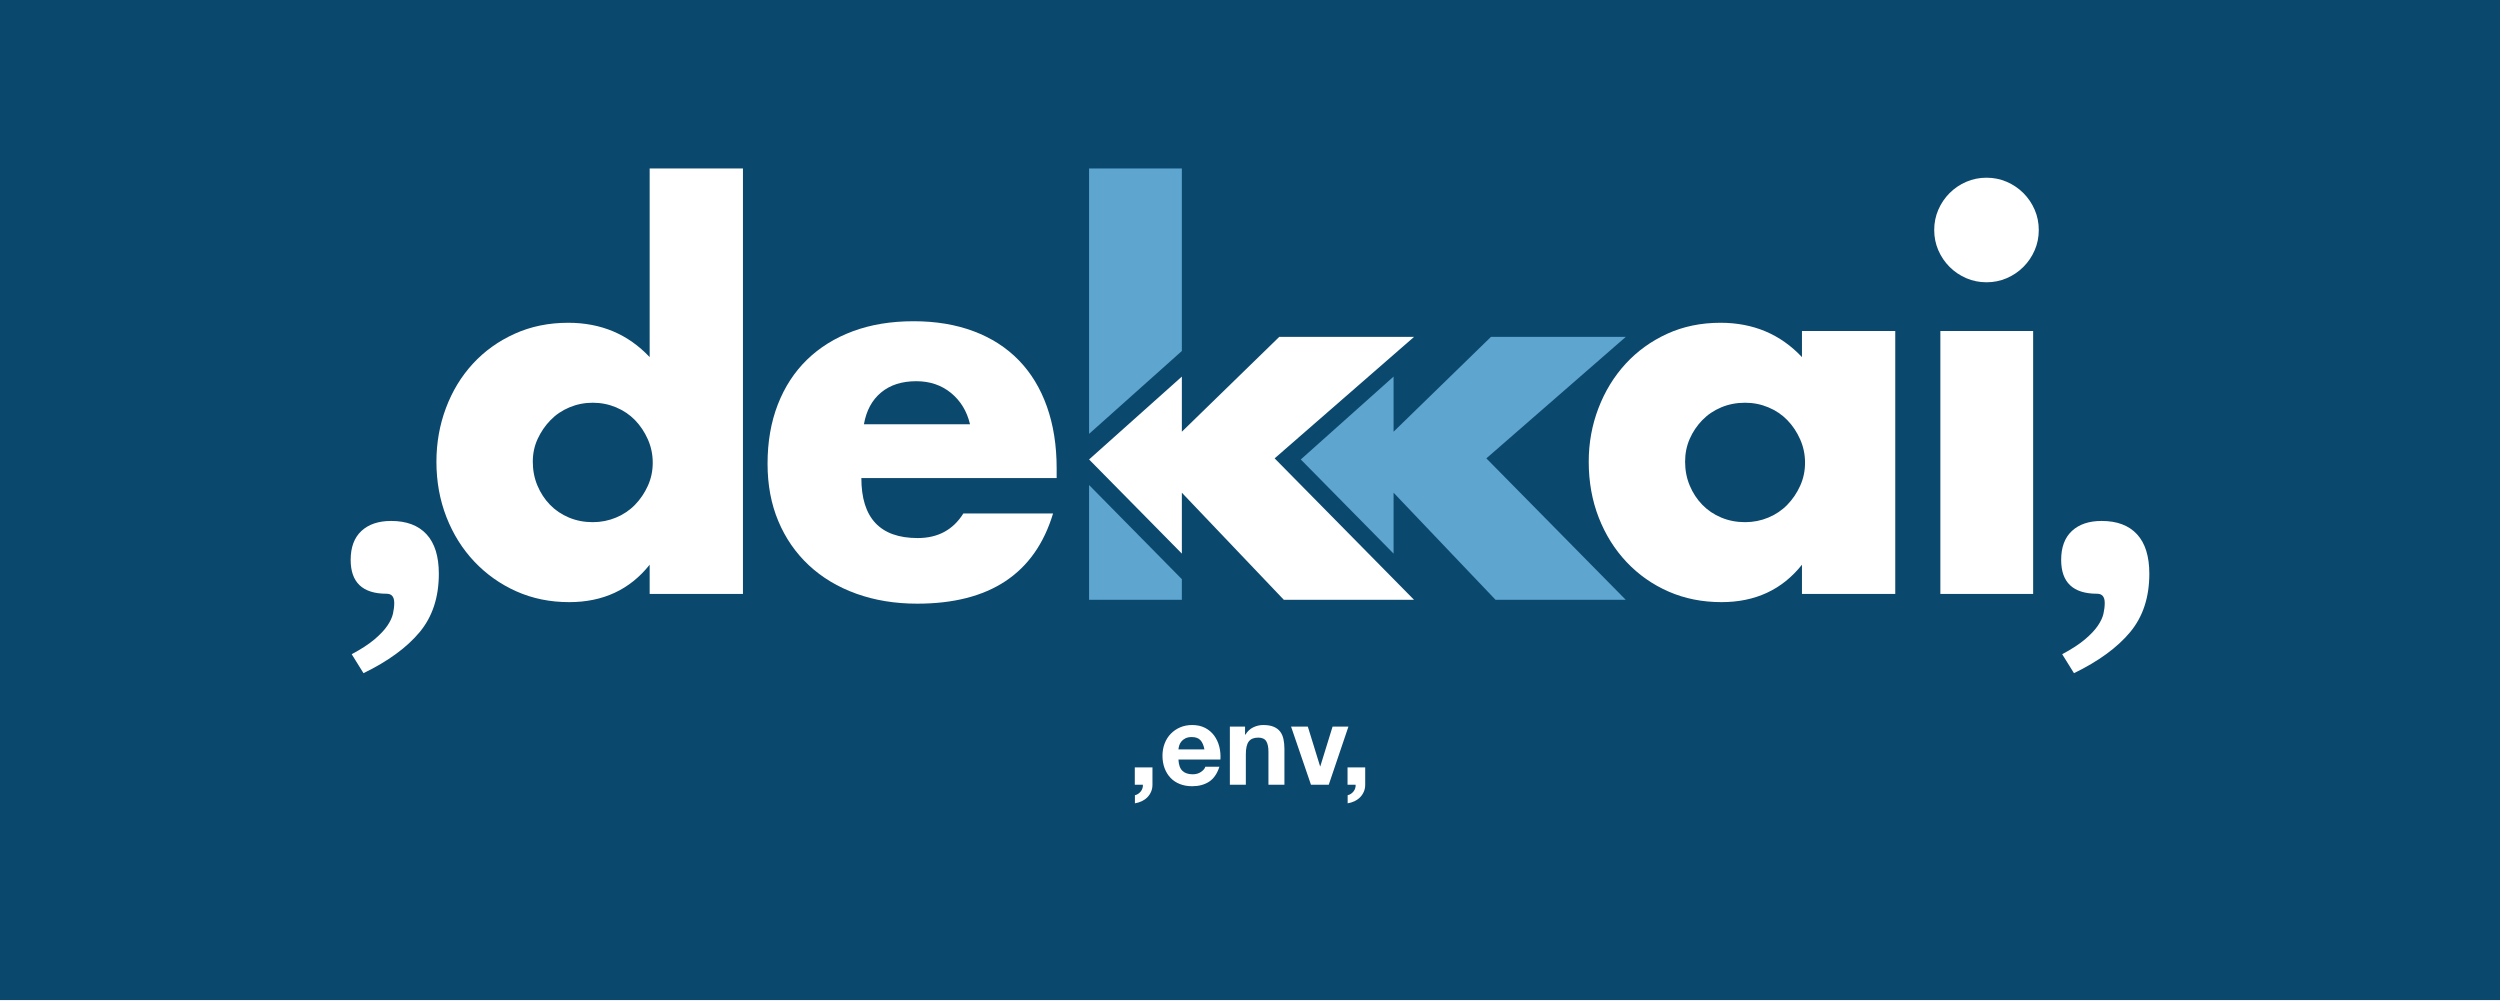
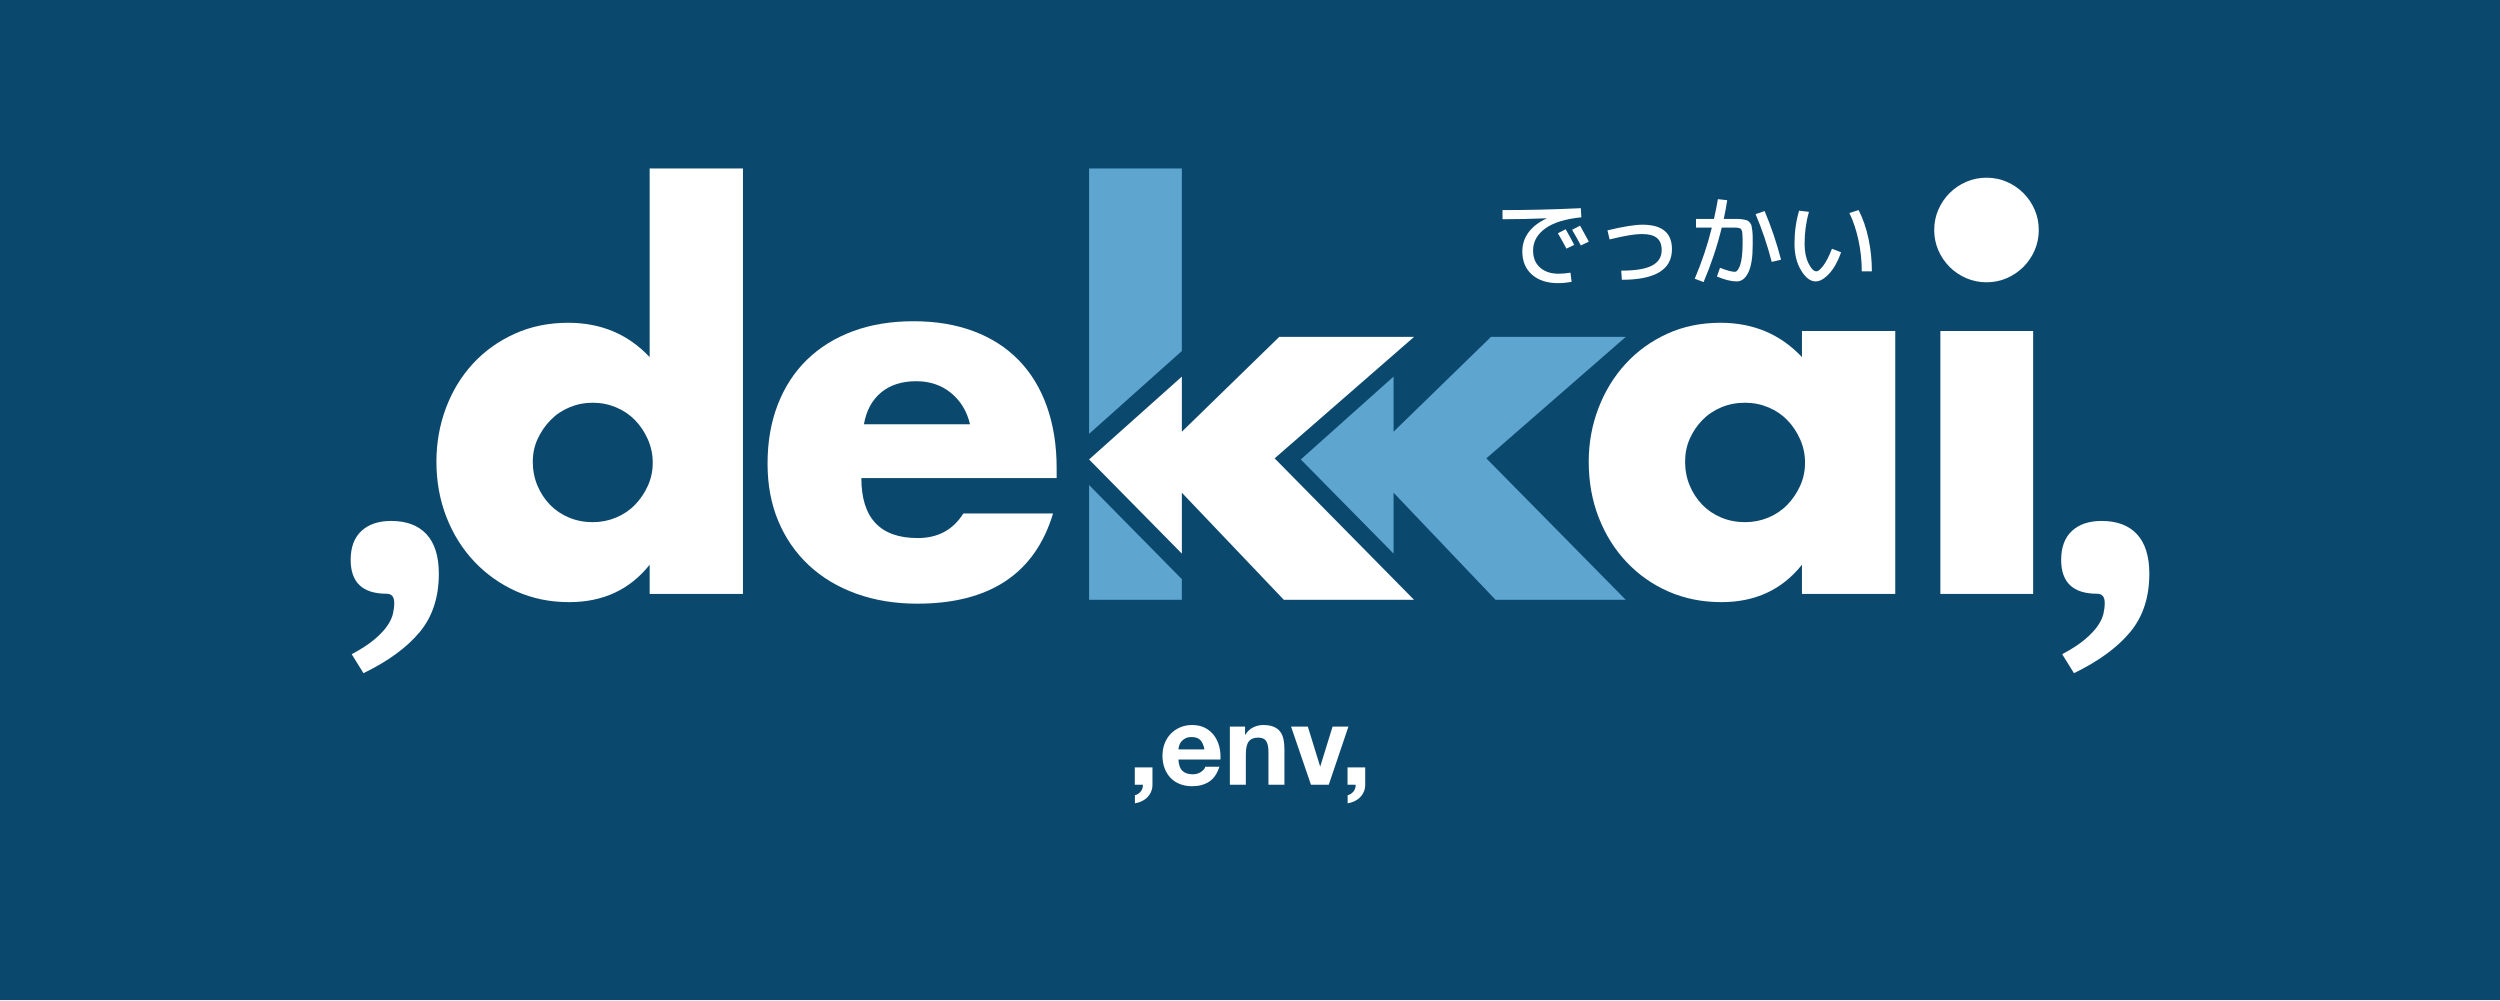
<svg xmlns="http://www.w3.org/2000/svg" width="100%" height="100%" viewBox="0 0 1200 480" version="1.1" xml:space="preserve" style="fill-rule:evenodd;clip-rule:evenodd;stroke-linejoin:round;stroke-miterlimit:2;">
  <rect x="0" y="0" width="1200" height="480" style="fill:#0b486e;" />
  <g>
    <path d="M567.291,265.73l-44.533,-45.188l44.533,-39.785l0,26.462l46.748,-45.517l64.708,0l-66.922,58.311l66.922,67.907l-62.494,0l-48.962,-51.422l0,29.232Z" style="fill:#fff;fill-rule:nonzero;" />
    <path d="M168.815,314.023c4.593,-2.46 8.242,-4.838 10.949,-7.135c2.706,-2.296 4.757,-4.469 6.151,-6.52c1.394,-2.05 2.296,-3.977 2.706,-5.782c0.41,-1.804 0.615,-3.526 0.615,-5.167c0,-2.952 -1.23,-4.428 -3.69,-4.428c-11.482,0 -17.223,-5.413 -17.223,-16.239c0,-6.069 1.722,-10.703 5.167,-13.901c3.444,-3.199 8.201,-4.798 14.27,-4.798c7.381,0 13.04,2.132 16.977,6.397c3.936,4.265 5.905,10.58 5.905,18.945c0,11.318 -3.076,20.668 -9.227,28.049c-6.151,7.381 -15.131,13.942 -26.941,19.683l-5.659,-9.104Z" style="fill:#fff;fill-rule:nonzero;" />
    <path d="M989.85,314.023c4.593,-2.46 8.243,-4.838 10.949,-7.135c2.707,-2.296 4.757,-4.469 6.151,-6.52c1.394,-2.05 2.296,-3.977 2.706,-5.782c0.411,-1.804 0.616,-3.526 0.616,-5.167c0,-2.952 -1.231,-4.428 -3.691,-4.428c-11.482,0 -17.223,-5.413 -17.223,-16.239c0,-6.069 1.723,-10.703 5.167,-13.901c3.445,-3.199 8.201,-4.798 14.27,-4.798c7.382,0 13.04,2.132 16.977,6.397c3.937,4.265 5.905,10.58 5.905,18.945c0,11.318 -3.075,20.668 -9.226,28.049c-6.151,7.381 -15.132,13.942 -26.942,19.683l-5.659,-9.104Z" style="fill:#fff;fill-rule:nonzero;" />
    <path d="M255.741,221.608c0,4.1 0.738,7.914 2.214,11.441c1.476,3.526 3.485,6.602 6.028,9.226c2.542,2.625 5.577,4.675 9.103,6.151c3.527,1.476 7.341,2.214 11.441,2.214c3.937,0 7.668,-0.738 11.195,-2.214c3.527,-1.476 6.561,-3.526 9.103,-6.151c2.543,-2.624 4.593,-5.659 6.151,-9.103c1.559,-3.445 2.338,-7.136 2.338,-11.072c0,-3.937 -0.779,-7.668 -2.338,-11.195c-1.558,-3.527 -3.608,-6.602 -6.151,-9.226c-2.542,-2.625 -5.576,-4.675 -9.103,-6.151c-3.527,-1.477 -7.258,-2.215 -11.195,-2.215c-3.936,0 -7.668,0.738 -11.195,2.215c-3.526,1.476 -6.561,3.526 -9.103,6.151c-2.542,2.624 -4.593,5.617 -6.151,8.98c-1.558,3.363 -2.337,7.012 -2.337,10.949Zm56.097,-140.735l44.779,0l0,204.213l-44.779,0l0,-14.024c-9.514,11.974 -22.39,17.961 -38.629,17.961c-9.185,0 -17.632,-1.723 -25.342,-5.167c-7.709,-3.445 -14.434,-8.202 -20.175,-14.271c-5.741,-6.068 -10.211,-13.204 -13.409,-21.405c-3.199,-8.201 -4.798,-17.059 -4.798,-26.572c0,-9.022 1.517,-17.592 4.552,-25.711c3.034,-8.12 7.34,-15.214 12.917,-21.283c5.577,-6.069 12.261,-10.867 20.052,-14.393c7.791,-3.527 16.362,-5.29 25.711,-5.29c15.747,0 28.787,5.495 39.121,16.485l0,-90.543Z" style="fill:#fff;fill-rule:nonzero;" />
    <path d="M465.612,203.647c-1.476,-6.233 -4.51,-11.236 -9.103,-15.009c-4.593,-3.772 -10.17,-5.658 -16.731,-5.658c-6.889,0 -12.507,1.804 -16.854,5.412c-4.346,3.609 -7.094,8.694 -8.242,15.255l50.93,0Zm-52.16,25.834c0,19.191 9.021,28.787 27.064,28.787c9.678,0 16.977,-3.937 21.898,-11.81l43.057,0c-8.694,28.868 -30.427,43.303 -65.201,43.303c-10.661,0 -20.421,-1.6 -29.278,-4.798c-8.858,-3.199 -16.444,-7.75 -22.759,-13.655c-6.315,-5.905 -11.195,-12.958 -14.639,-21.16c-3.445,-8.201 -5.167,-17.386 -5.167,-27.556c0,-10.498 1.64,-19.97 4.92,-28.418c3.281,-8.447 7.956,-15.623 14.025,-21.528c6.069,-5.905 13.409,-10.457 22.02,-13.655c8.612,-3.199 18.33,-4.798 29.156,-4.798c10.662,0 20.257,1.599 28.787,4.798c8.529,3.198 15.746,7.832 21.651,13.901c5.905,6.069 10.416,13.491 13.532,22.267c3.117,8.775 4.675,18.658 4.675,29.647l0,4.675l-93.741,0Z" style="fill:#fff;fill-rule:nonzero;" />
    <path d="M808.847,221.608c0,4.1 0.738,7.914 2.214,11.441c1.476,3.526 3.485,6.602 6.028,9.226c2.542,2.625 5.577,4.675 9.103,6.151c3.527,1.476 7.341,2.214 11.441,2.214c3.937,0 7.668,-0.738 11.195,-2.214c3.527,-1.476 6.561,-3.526 9.103,-6.151c2.543,-2.624 4.593,-5.659 6.151,-9.103c1.559,-3.445 2.338,-7.136 2.338,-11.072c0,-3.937 -0.779,-7.668 -2.338,-11.195c-1.558,-3.527 -3.608,-6.602 -6.151,-9.226c-2.542,-2.625 -5.576,-4.675 -9.103,-6.151c-3.527,-1.477 -7.258,-2.215 -11.195,-2.215c-4.1,0 -7.914,0.738 -11.441,2.215c-3.526,1.476 -6.561,3.526 -9.103,6.151c-2.543,2.624 -4.552,5.617 -6.028,8.98c-1.476,3.363 -2.214,7.012 -2.214,10.949Zm56.097,-62.74l44.779,0l0,126.218l-44.779,0l0,-14.024c-9.514,11.974 -22.39,17.961 -38.629,17.961c-9.185,0 -17.632,-1.682 -25.342,-5.044c-7.709,-3.363 -14.434,-8.078 -20.175,-14.147c-5.741,-6.069 -10.211,-13.205 -13.409,-21.406c-3.199,-8.201 -4.798,-17.141 -4.798,-26.818c0,-9.022 1.558,-17.592 4.675,-25.711c3.116,-8.12 7.463,-15.214 13.04,-21.283c5.577,-6.069 12.22,-10.867 19.929,-14.393c7.709,-3.527 16.239,-5.29 25.588,-5.29c15.747,0 28.787,5.495 39.121,16.485l0,-12.548Z" style="fill:#fff;fill-rule:nonzero;" />
    <path d="M975.907,158.868l0,126.218l-44.533,0l0,-126.218l44.533,0Zm-47.485,-48.47c0,-3.445 0.656,-6.684 1.968,-9.719c1.312,-3.034 3.117,-5.7 5.413,-7.996c2.296,-2.296 4.962,-4.101 7.996,-5.413c3.035,-1.312 6.274,-1.968 9.719,-1.968c3.444,0 6.684,0.656 9.718,1.968c3.035,1.312 5.7,3.117 7.997,5.413c2.296,2.296 4.1,4.962 5.413,7.996c1.312,3.035 1.968,6.274 1.968,9.719c0,3.444 -0.656,6.684 -1.968,9.718c-1.313,3.035 -3.117,5.7 -5.413,7.997c-2.297,2.296 -4.962,4.1 -7.997,5.413c-3.034,1.312 -6.274,1.968 -9.718,1.968c-3.445,0 -6.684,-0.656 -9.719,-1.968c-3.034,-1.313 -5.7,-3.117 -7.996,-5.413c-2.296,-2.297 -4.101,-4.962 -5.413,-7.997c-1.312,-3.034 -1.968,-6.274 -1.968,-9.718Z" style="fill:#fff;fill-rule:nonzero;" />
    <path d="M522.758,287.92l0,-55.104l44.533,45.188l0,9.916l-44.533,0Zm0,-79.663l0,-127.384l44.533,0l0,87.599l-44.533,39.785Z" style="fill:#5ea5cf;fill-rule:nonzero;" />
    <path d="M668.914,265.73l-44.534,-45.188l44.534,-39.785l0,26.462l46.747,-45.517l64.709,0l-66.923,58.311l66.923,67.907l-62.494,0l-48.962,-51.422l0,29.232Z" style="fill:#5ea5cf;fill-rule:nonzero;" />
    <g>
-       <path d="M747.783,111.966l3.736,-1.937c1.846,3.26 3.214,5.766 4.106,7.519l-3.737,1.8c-1.414,-2.676 -2.783,-5.137 -4.105,-7.382Zm6.827,-1.66l3.829,-1.984c1.569,2.768 2.968,5.321 4.198,7.658l-3.829,1.845c-1.291,-2.46 -2.691,-4.967 -4.198,-7.519Zm-23.896,10.379c0,-3.383 0.991,-6.427 2.975,-9.134c1.984,-2.706 4.883,-4.936 8.696,-6.689l0,-0.092c-7.074,0.307 -14.132,0.461 -21.175,0.461l0,-4.383c12.302,0 24.835,-0.307 37.598,-0.922l0.231,4.382c-7.72,0.769 -13.509,2.568 -17.369,5.398c-3.86,2.829 -5.79,6.335 -5.79,10.518c0,3.506 1.115,6.243 3.345,8.212c2.23,1.968 5.19,2.952 8.881,2.952c1.722,0 3.629,-0.169 5.72,-0.507l0.554,4.428c-2.307,0.4 -4.475,0.6 -6.505,0.6c-5.259,0 -9.434,-1.361 -12.525,-4.083c-3.091,-2.721 -4.636,-6.435 -4.636,-11.141Z" style="fill:#0b486e;fill-rule:nonzero;" />
-       <path d="M771.587,110.582c7.443,-1.814 13.055,-2.721 16.838,-2.721c9.411,0 14.117,3.921 14.117,11.763c0,9.78 -8.012,14.67 -24.035,14.67l-0.323,-4.382c6.797,0 11.733,-0.815 14.808,-2.445c3.076,-1.63 4.614,-4.091 4.614,-7.381c0,-2.676 -0.769,-4.637 -2.307,-5.882c-1.538,-1.246 -3.983,-1.869 -7.335,-1.869c-3.199,0 -8.319,0.862 -15.362,2.584l-1.015,-4.337Z" style="fill:#0b486e;fill-rule:nonzero;" />
-       <path d="M824.593,95.589l4.475,0.508c-0.461,2.983 -1.015,5.982 -1.661,8.996l6.897,0c0.753,0 1.584,0.084 2.491,0.253c0.907,0.17 1.538,0.323 1.892,0.462c0.353,0.138 0.753,0.476 1.199,1.015c0.446,0.538 0.723,1.022 0.83,1.453c0.108,0.43 0.231,1.199 0.369,2.306c0.139,1.108 0.208,2.122 0.208,3.045l0,4.152c0,5.813 -0.7,10.149 -2.099,13.009c-1.399,2.861 -3.237,4.291 -5.513,4.291c-2.706,0 -5.889,-0.785 -9.549,-2.353l1.476,-4.198c3.229,1.292 5.613,1.937 7.151,1.937c0.43,0 0.861,-0.261 1.291,-0.784c0.431,-0.523 0.831,-1.307 1.2,-2.353c0.369,-1.045 0.661,-2.452 0.876,-4.221c0.215,-1.768 0.323,-3.775 0.323,-6.02l0,-2.629c0,-0.523 -0.031,-1.154 -0.092,-1.892c-0.062,-0.738 -0.108,-1.215 -0.139,-1.43c-0.03,-0.215 -0.153,-0.507 -0.369,-0.877c-0.215,-0.369 -0.384,-0.576 -0.507,-0.622c-0.123,-0.046 -0.408,-0.123 -0.853,-0.231c-0.446,-0.108 -0.823,-0.161 -1.131,-0.161l-1.522,0l-5.398,0c-2.183,8.949 -5.09,17.668 -8.719,26.157l-4.244,-1.615c3.414,-8.027 6.151,-16.208 8.212,-24.542l-7.612,0l0,-4.152l8.627,0c0.799,-3.568 1.43,-6.736 1.891,-9.504Zm18.084,7.197l4.336,-1.476c3.168,7.504 5.798,15.285 7.889,23.343l-4.475,1.061c-2.091,-8.089 -4.674,-15.731 -7.75,-22.928Z" style="fill:#0b486e;fill-rule:nonzero;" />
-       <path d="M887.702,102.232l4.429,-1.384c2.061,3.999 3.637,8.543 4.729,13.633c1.091,5.09 1.637,10.341 1.637,15.754l-4.844,0c0,-5.013 -0.522,-9.965 -1.568,-14.855c-1.046,-4.89 -2.507,-9.272 -4.383,-13.148Zm-19.421,-0.553c-1.384,4.859 -2.076,9.995 -2.076,15.408c0,3.691 0.63,6.805 1.891,9.342c1.261,2.537 2.522,3.806 3.783,3.806c0.861,0 1.984,-0.938 3.368,-2.814c1.383,-1.876 2.752,-4.552 4.105,-8.027l4.383,1.707c-1.538,4.367 -3.452,7.788 -5.744,10.264c-2.291,2.476 -4.451,3.714 -6.481,3.714c-2.522,0 -4.844,-1.753 -6.966,-5.259c-2.122,-3.506 -3.183,-7.751 -3.183,-12.733c0,-5.751 0.738,-11.072 2.214,-15.962l4.706,0.554Z" style="fill:#0b486e;fill-rule:nonzero;" />
+       <path d="M747.783,111.966l3.736,-1.937c1.846,3.26 3.214,5.766 4.106,7.519l-3.737,1.8c-1.414,-2.676 -2.783,-5.137 -4.105,-7.382Zm6.827,-1.66l3.829,-1.984c1.569,2.768 2.968,5.321 4.198,7.658l-3.829,1.845c-1.291,-2.46 -2.691,-4.967 -4.198,-7.519Zm-23.896,10.379c0,-3.383 0.991,-6.427 2.975,-9.134c1.984,-2.706 4.883,-4.936 8.696,-6.689l0,-0.092c-7.074,0.307 -14.132,0.461 -21.175,0.461l0,-4.383c12.302,0 24.835,-0.307 37.598,-0.922l0.231,4.382c-7.72,0.769 -13.509,2.568 -17.369,5.398c-3.86,2.829 -5.79,6.335 -5.79,10.518c0,3.506 1.115,6.243 3.345,8.212c2.23,1.968 5.19,2.952 8.881,2.952c1.722,0 3.629,-0.169 5.72,-0.507l0.554,4.428c-2.307,0.4 -4.475,0.6 -6.505,0.6c-5.259,0 -9.434,-1.361 -12.525,-4.083c-3.091,-2.721 -4.636,-6.435 -4.636,-11.141Z" style="fill:#fff;fill-rule:nonzero;" />
+       <path d="M771.587,110.582c7.443,-1.814 13.055,-2.721 16.838,-2.721c9.411,0 14.117,3.921 14.117,11.763c0,9.78 -8.012,14.67 -24.035,14.67l-0.323,-4.382c6.797,0 11.733,-0.815 14.808,-2.445c3.076,-1.63 4.614,-4.091 4.614,-7.381c0,-2.676 -0.769,-4.637 -2.307,-5.882c-1.538,-1.246 -3.983,-1.869 -7.335,-1.869c-3.199,0 -8.319,0.862 -15.362,2.584l-1.015,-4.337Z" style="fill:#fff;fill-rule:nonzero;" />
+       <path d="M824.593,95.589l4.475,0.508c-0.461,2.983 -1.015,5.982 -1.661,8.996l6.897,0c0.753,0 1.584,0.084 2.491,0.253c0.907,0.17 1.538,0.323 1.892,0.462c0.353,0.138 0.753,0.476 1.199,1.015c0.446,0.538 0.723,1.022 0.83,1.453c0.108,0.43 0.231,1.199 0.369,2.306c0.139,1.108 0.208,2.122 0.208,3.045l0,4.152c0,5.813 -0.7,10.149 -2.099,13.009c-1.399,2.861 -3.237,4.291 -5.513,4.291c-2.706,0 -5.889,-0.785 -9.549,-2.353l1.476,-4.198c3.229,1.292 5.613,1.937 7.151,1.937c0.43,0 0.861,-0.261 1.291,-0.784c0.431,-0.523 0.831,-1.307 1.2,-2.353c0.369,-1.045 0.661,-2.452 0.876,-4.221c0.215,-1.768 0.323,-3.775 0.323,-6.02l0,-2.629c0,-0.523 -0.031,-1.154 -0.092,-1.892c-0.062,-0.738 -0.108,-1.215 -0.139,-1.43c-0.03,-0.215 -0.153,-0.507 -0.369,-0.877c-0.215,-0.369 -0.384,-0.576 -0.507,-0.622c-0.123,-0.046 -0.408,-0.123 -0.853,-0.231c-0.446,-0.108 -0.823,-0.161 -1.131,-0.161l-1.522,0l-5.398,0c-2.183,8.949 -5.09,17.668 -8.719,26.157l-4.244,-1.615c3.414,-8.027 6.151,-16.208 8.212,-24.542l-7.612,0l0,-4.152l8.627,0c0.799,-3.568 1.43,-6.736 1.891,-9.504Zm18.084,7.197l4.336,-1.476c3.168,7.504 5.798,15.285 7.889,23.343l-4.475,1.061c-2.091,-8.089 -4.674,-15.731 -7.75,-22.928Z" style="fill:#fff;fill-rule:nonzero;" />
+       <path d="M887.702,102.232l4.429,-1.384c2.061,3.999 3.637,8.543 4.729,13.633c1.091,5.09 1.637,10.341 1.637,15.754l-4.844,0c0,-5.013 -0.522,-9.965 -1.568,-14.855c-1.046,-4.89 -2.507,-9.272 -4.383,-13.148Zm-19.421,-0.553c-1.384,4.859 -2.076,9.995 -2.076,15.408c0,3.691 0.63,6.805 1.891,9.342c1.261,2.537 2.522,3.806 3.783,3.806c0.861,0 1.984,-0.938 3.368,-2.814c1.383,-1.876 2.752,-4.552 4.105,-8.027l4.383,1.707c-1.538,4.367 -3.452,7.788 -5.744,10.264c-2.291,2.476 -4.451,3.714 -6.481,3.714c-2.522,0 -4.844,-1.753 -6.966,-5.259c-2.122,-3.506 -3.183,-7.751 -3.183,-12.733c0,-5.751 0.738,-11.072 2.214,-15.962l4.706,0.554Z" style="fill:#fff;fill-rule:nonzero;" />
    </g>
  </g>
  <g>
    <path d="M544.704,368.367l0,8.316l3.888,0c0.036,0.576 -0.036,1.143 -0.216,1.701c-0.18,0.558 -0.45,1.062 -0.81,1.512c-0.36,0.45 -0.783,0.837 -1.269,1.161c-0.486,0.324 -0.999,0.54 -1.539,0.648l0,3.888c1.152,-0.18 2.241,-0.513 3.267,-0.999c1.026,-0.486 1.917,-1.107 2.673,-1.863c0.756,-0.756 1.359,-1.647 1.809,-2.673c0.45,-1.026 0.675,-2.151 0.675,-3.375l0,-8.316l-8.478,0Z" style="fill:#fff;fill-rule:nonzero;" />
    <path d="M578.13,359.727l-12.474,0c0.036,-0.54 0.153,-1.152 0.351,-1.836c0.198,-0.684 0.54,-1.332 1.026,-1.944c0.486,-0.612 1.134,-1.125 1.944,-1.539c0.81,-0.414 1.827,-0.621 3.051,-0.621c1.872,0 3.267,0.504 4.185,1.512c0.918,1.008 1.557,2.484 1.917,4.428Zm-12.474,4.86l20.142,0c0.144,-2.16 -0.036,-4.23 -0.54,-6.21c-0.504,-1.98 -1.323,-3.744 -2.457,-5.292c-1.134,-1.548 -2.583,-2.781 -4.347,-3.699c-1.764,-0.918 -3.834,-1.377 -6.21,-1.377c-2.124,0 -4.059,0.378 -5.805,1.134c-1.746,0.756 -3.249,1.791 -4.509,3.105c-1.26,1.314 -2.232,2.871 -2.916,4.671c-0.684,1.8 -1.026,3.744 -1.026,5.832c0,2.16 0.333,4.14 0.999,5.94c0.666,1.8 1.611,3.348 2.835,4.644c1.224,1.296 2.718,2.295 4.482,2.997c1.764,0.702 3.744,1.053 5.94,1.053c3.168,0 5.868,-0.72 8.1,-2.16c2.232,-1.44 3.888,-3.834 4.968,-7.182l-6.75,0c-0.252,0.864 -0.936,1.683 -2.052,2.457c-1.116,0.774 -2.448,1.161 -3.996,1.161c-2.16,0 -3.816,-0.558 -4.968,-1.674c-1.152,-1.116 -1.782,-2.916 -1.89,-5.4Z" style="fill:#fff;fill-rule:nonzero;" />
    <path d="M590.334,348.765l0,27.918l7.668,0l0,-14.634c0,-2.844 0.468,-4.887 1.404,-6.129c0.936,-1.242 2.448,-1.863 4.536,-1.863c1.836,0 3.114,0.567 3.834,1.701c0.72,1.134 1.08,2.853 1.08,5.157l0,15.768l7.668,0l0,-17.172c0,-1.728 -0.153,-3.303 -0.459,-4.725c-0.306,-1.422 -0.837,-2.628 -1.593,-3.618c-0.756,-0.99 -1.791,-1.764 -3.105,-2.322c-1.314,-0.558 -2.997,-0.837 -5.049,-0.837c-1.62,0 -3.204,0.369 -4.752,1.107c-1.548,0.738 -2.808,1.917 -3.78,3.537l-0.162,0l0,-3.888l-7.29,0Z" style="fill:#fff;fill-rule:nonzero;" />
    <path d="M637.8,376.683l9.45,-27.918l-7.614,0l-5.886,19.062l-0.108,0l-5.886,-19.062l-8.046,0l9.558,27.918l8.532,0Z" style="fill:#fff;fill-rule:nonzero;" />
    <path d="M646.818,368.367l0,8.316l3.888,0c0.036,0.576 -0.036,1.143 -0.216,1.701c-0.18,0.558 -0.45,1.062 -0.81,1.512c-0.36,0.45 -0.783,0.837 -1.269,1.161c-0.486,0.324 -0.999,0.54 -1.539,0.648l0,3.888c1.152,-0.18 2.241,-0.513 3.267,-0.999c1.026,-0.486 1.917,-1.107 2.673,-1.863c0.756,-0.756 1.359,-1.647 1.809,-2.673c0.45,-1.026 0.675,-2.151 0.675,-3.375l0,-8.316l-8.478,0Z" style="fill:#fff;fill-rule:nonzero;" />
  </g>
</svg>
